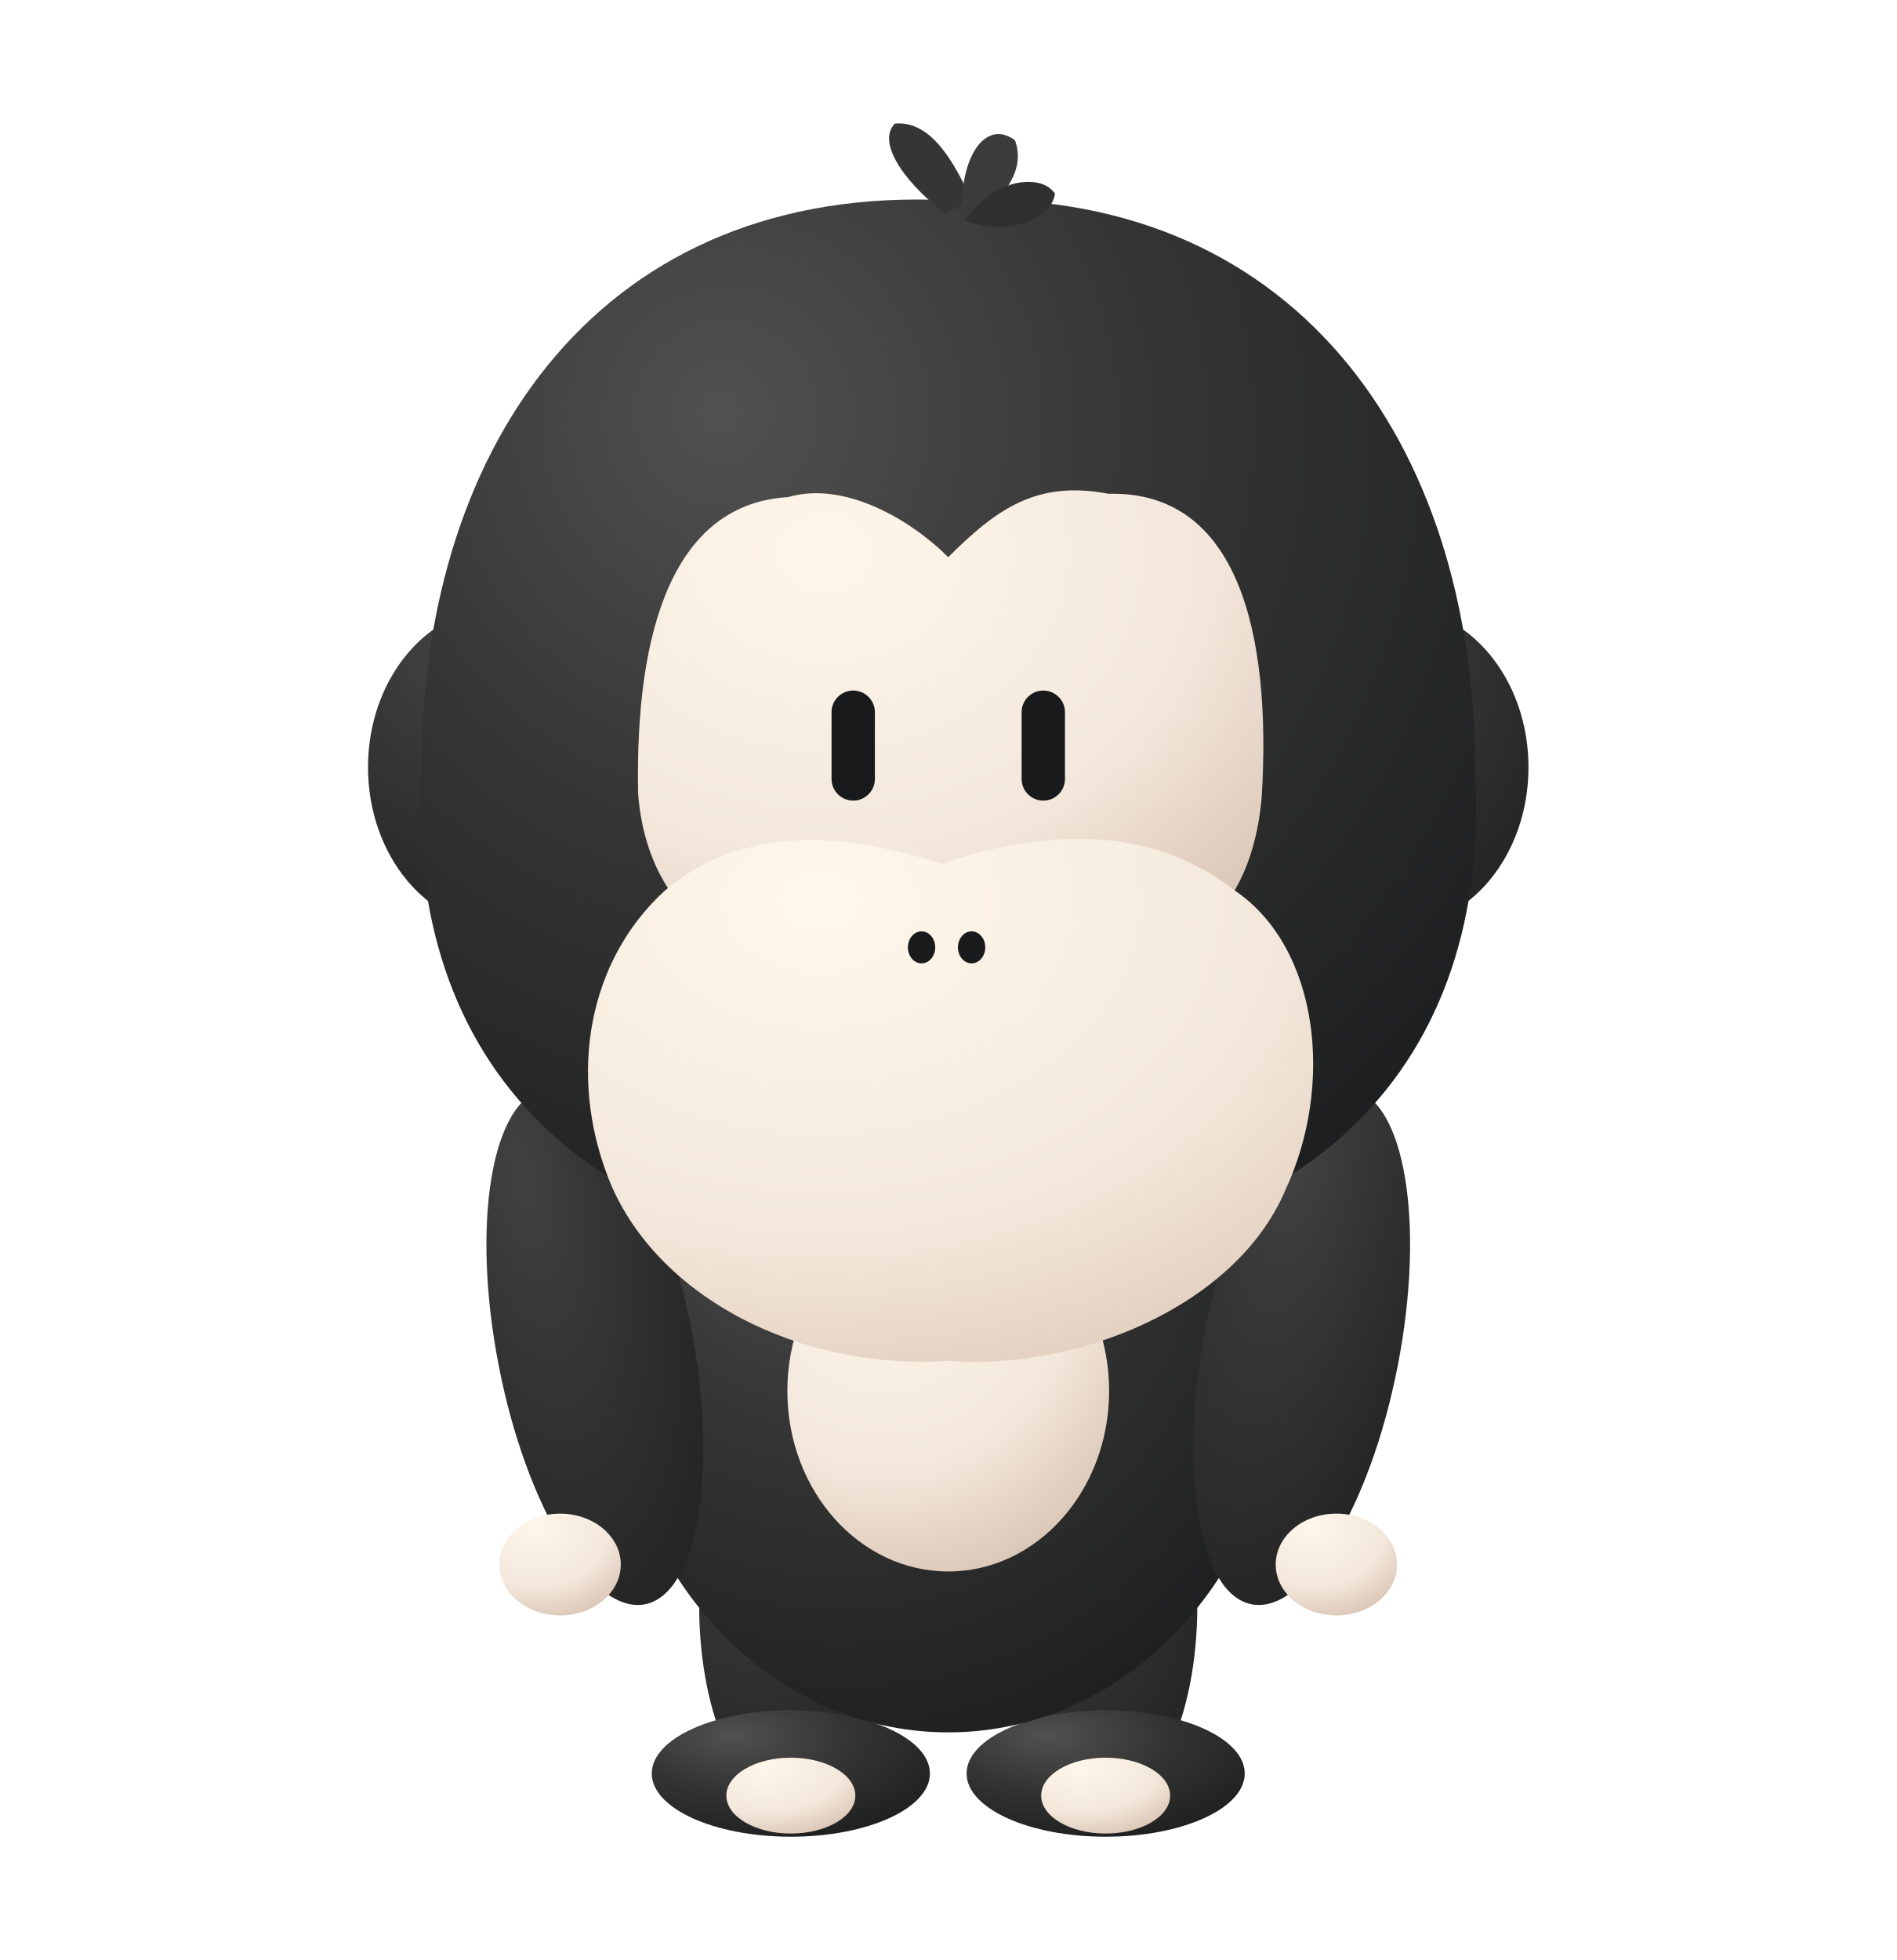
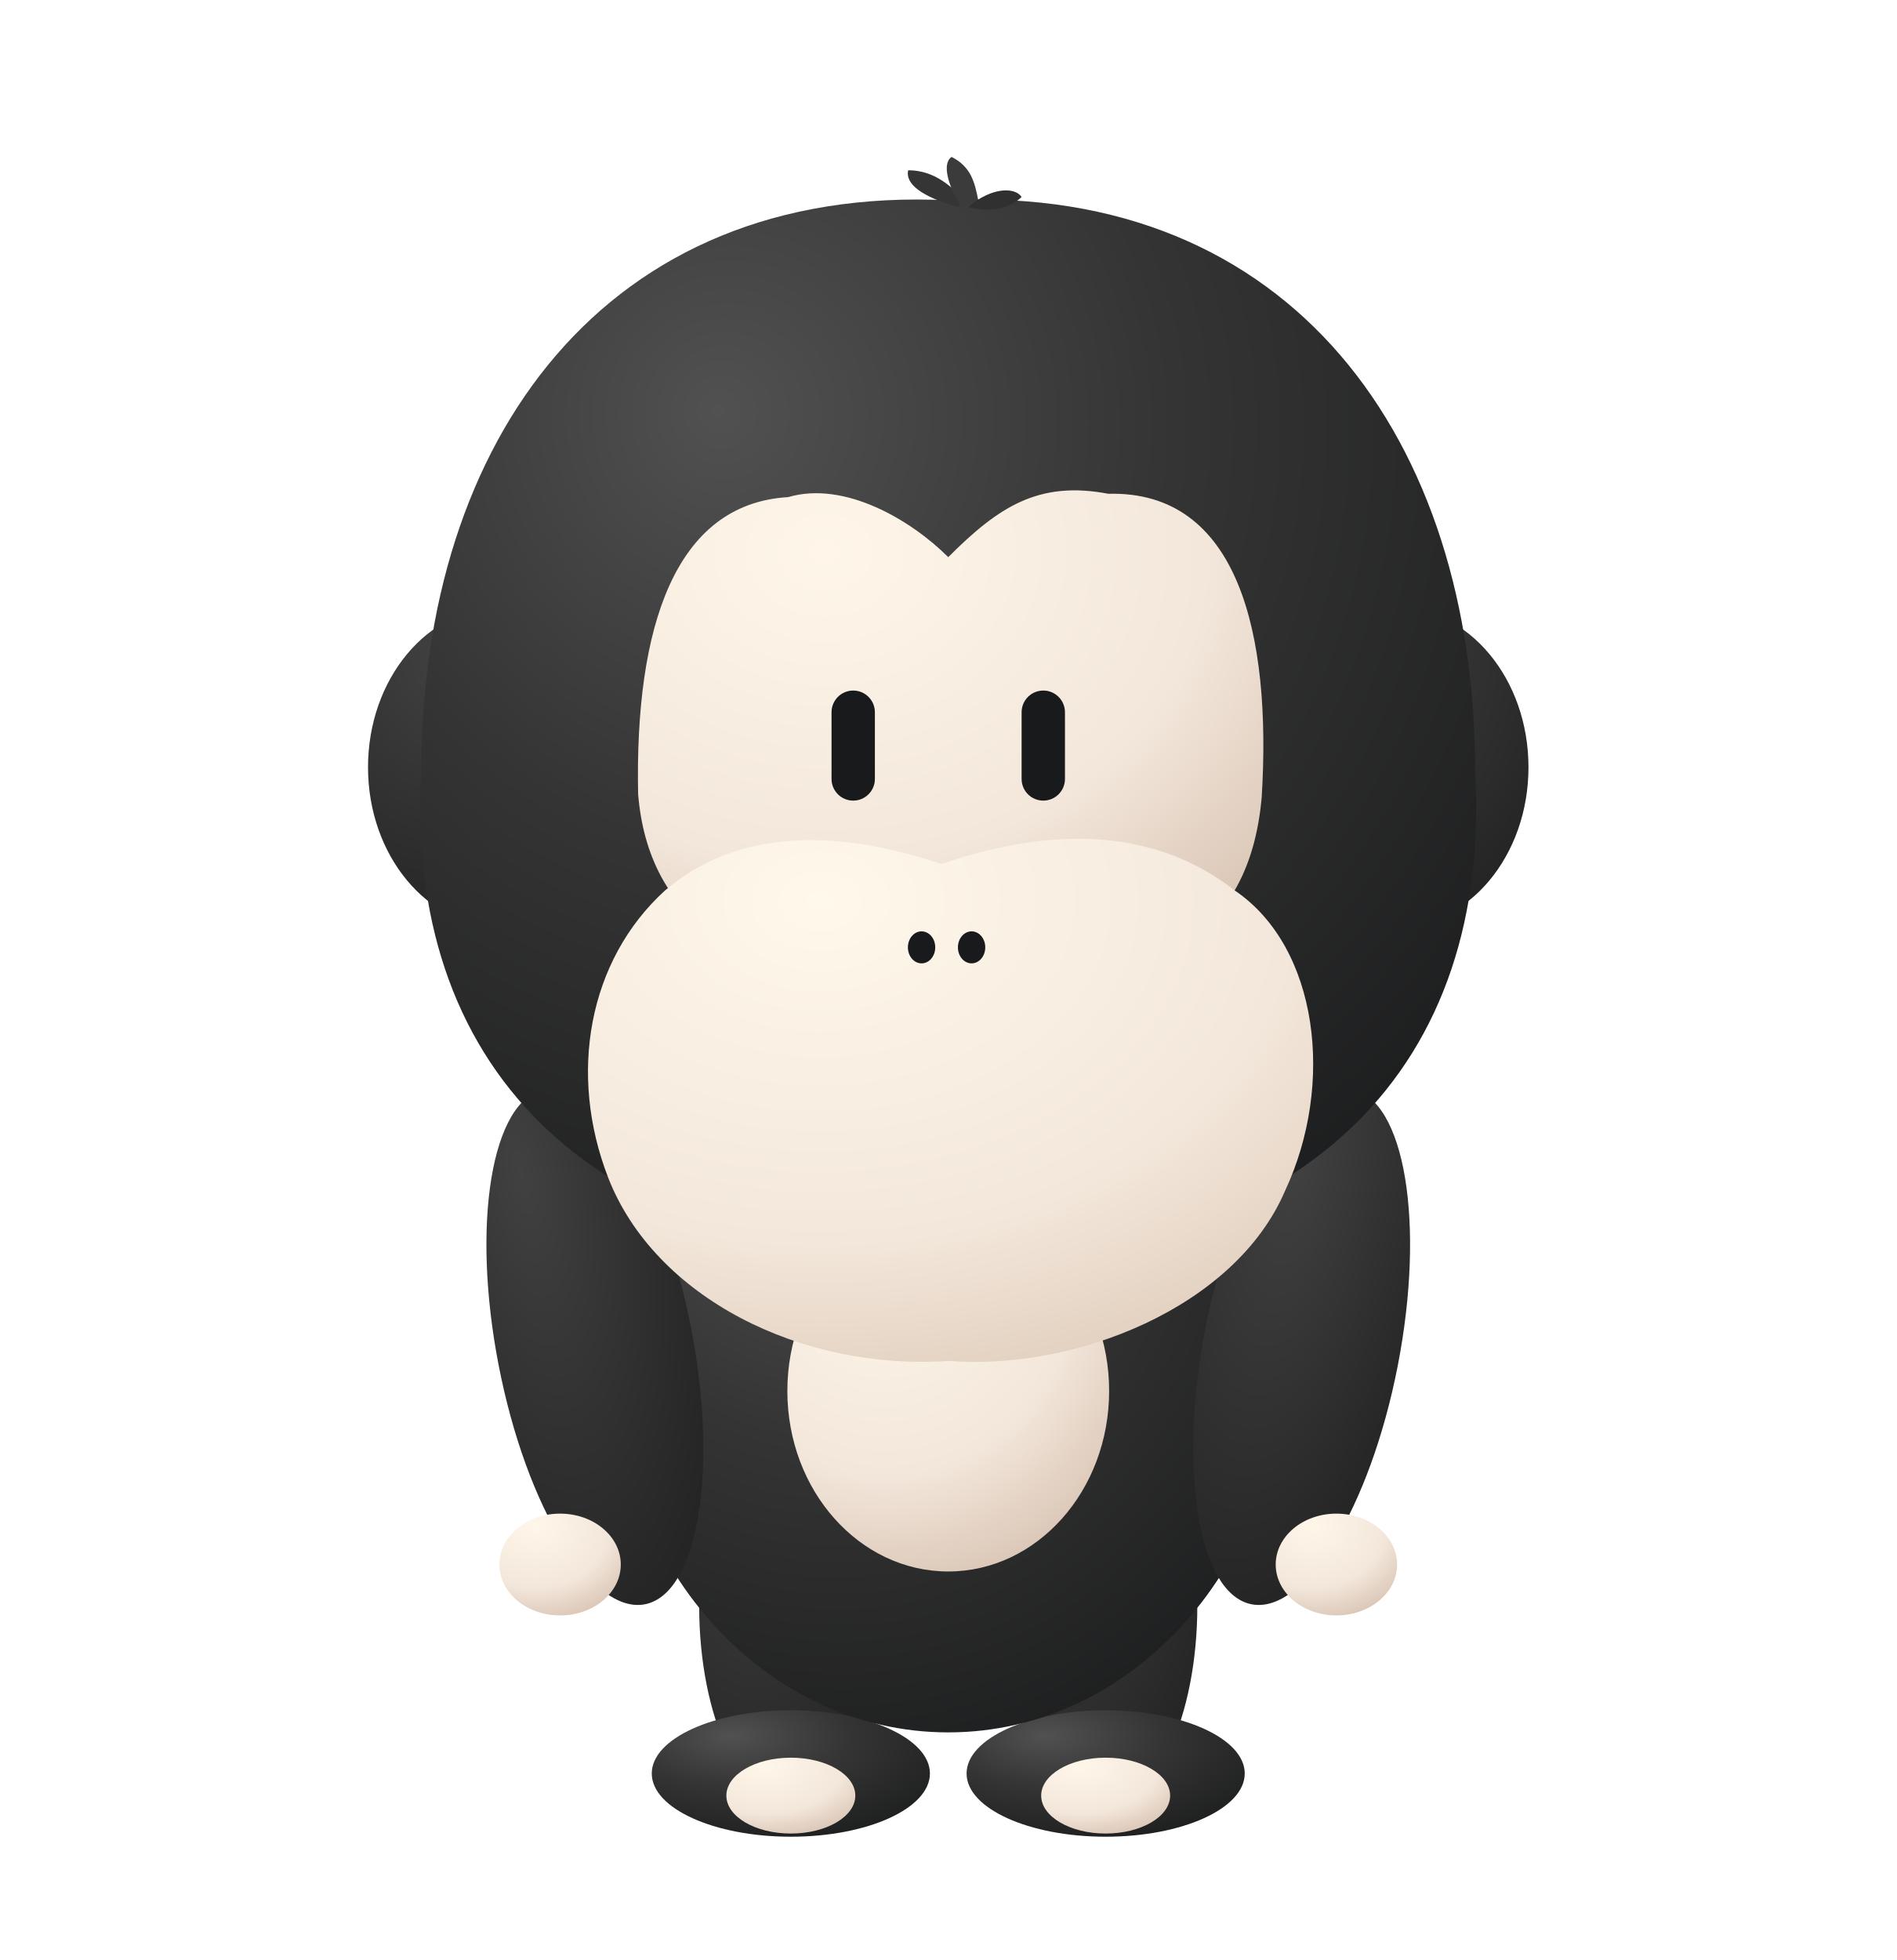
<svg xmlns="http://www.w3.org/2000/svg" viewBox="0 0 600 620" width="600" height="620" aria-label="릴라 새싹 릴라" data-level="2" data-role="lila-layered-artwork">
  <defs>
    <radialGradient id="furGrad" cx="36%" cy="23%" r="89%" fx="28%" fy="20%">
      <stop offset="0%" stop-color="#515151" />
      <stop offset="45%" stop-color="#343434" />
      <stop offset="100%" stop-color="#1B1C1D" />
    </radialGradient>
    <radialGradient id="furDark" cx="30%" cy="15%" r="98%">
      <stop offset="0%" stop-color="#424141" />
      <stop offset="100%" stop-color="#222223" />
    </radialGradient>
    <radialGradient id="skinGrad" cx="30%" cy="12%" r="98%">
      <stop offset="0%" stop-color="#FFF6EA" />
      <stop offset="62%" stop-color="#F3E7DB" />
      <stop offset="100%" stop-color="#D8C3B3" />
    </radialGradient>
    <radialGradient id="skinMuzzle" cx="32%" cy="12%" r="100%">
      <stop offset="0%" stop-color="#FFF8EB" />
      <stop offset="65%" stop-color="#F3E7DB" />
      <stop offset="100%" stop-color="#DFCCBA" />
    </radialGradient>
    <linearGradient id="gold" x1="0%" y1="0%" x2="100%" y2="100%">
      <stop offset="0%" stop-color="#FFE6A7" />
      <stop offset="45%" stop-color="#E4AE50" />
      <stop offset="100%" stop-color="#B27B2B" />
    </linearGradient>
    <linearGradient id="capeRed" x1="0%" y1="0%" x2="100%" y2="100%">
      <stop offset="0%" stop-color="#C84943" />
      <stop offset="100%" stop-color="#8C2424" />
    </linearGradient>
  </defs>
  <g id="character_root">
    <g id="leg_left" data-pivot="251.2,466">
      <ellipse cx="251.2" cy="508" rx="30.0" ry="64" fill="url(#furDark)" />
    </g>
    <g id="leg_right" data-pivot="348.8,466">
      <ellipse cx="348.8" cy="508" rx="30.0" ry="64" fill="url(#furDark)" />
    </g>
    <g id="foot_left" data-pivot="250.2,548">
      <ellipse cx="250.2" cy="561" rx="44.0" ry="20" fill="url(#furGrad)" />
      <ellipse cx="250.2" cy="568" rx="20.4" ry="12" fill="url(#skinGrad)" />
    </g>
    <g id="foot_right" data-pivot="349.8,548">
      <ellipse cx="349.8" cy="561" rx="44.0" ry="20" fill="url(#furGrad)" />
      <ellipse cx="349.8" cy="568" rx="20.4" ry="12" fill="url(#skinGrad)" />
    </g>
    <g id="body_torso">
      <ellipse cx="300" cy="429" rx="106" ry="119" fill="url(#furGrad)" />
    </g>
    <g id="belly_skin">
      <ellipse cx="300" cy="440" rx="50.9" ry="57.1" fill="url(#skinGrad)" />
    </g>
    <g id="arm_left" data-pivot="188.2,359">
      <ellipse cx="188.2" cy="426" rx="31" ry="83" transform="rotate(-11 188.2 426)" fill="url(#furDark)" />
      <ellipse cx="177.2" cy="494.9" rx="19.2" ry="16.1" fill="url(#skinGrad)" />
    </g>
    <g id="arm_right" data-pivot="411.8,359">
      <ellipse cx="411.8" cy="426" rx="31" ry="83" transform="rotate(11 411.8 426)" fill="url(#furDark)" />
      <ellipse cx="422.8" cy="494.9" rx="19.2" ry="16.1" fill="url(#skinGrad)" />
    </g>
    <g id="head_group" transform="translate(300 210) scale(1.055) translate(-300 -187)">
      <g id="ear_left">
        <ellipse cx="166" cy="218" rx="40" ry="48" fill="url(#furDark)" />
        <ellipse cx="166" cy="220" rx="19" ry="27" fill="#2A2A2A" />
      </g>
      <g id="ear_right">
        <ellipse cx="434" cy="218" rx="40" ry="48" fill="url(#furDark)" />
        <ellipse cx="434" cy="220" rx="19" ry="27" fill="#2A2A2A" />
      </g>
      <g id="head_skull">
        <path d="M300 48 C197 43 142 120 142 219 C137 306 190 365 300 367 C410 365 463 306 458 219 C458 120 403 43 300 48Z" fill="url(#furGrad)" />
      </g>
-       <g id="tuft_A" aria-label="짧게 옆으로 누운 3가닥 잔털">
-         <path d="M299 52 C285 41 279 30 284 25 C295 24 302 37 307 48Z" fill="#353535" />
-         <path d="M304 51 C304 33 312 24 320 30 C323 38 318 46 309 53Z" fill="#3B3B3B" />
-         <path d="M305 54 C314 41 328 40 332 46 C331 54 317 59 305 54Z" fill="#303031" />
+       <g id="tuft_A" aria-label="머리에 붙어 짧게 누운 세 가닥 잔털">
+         <path d="M303 50 C292 47 287 43 288 39 C296 39 301 44 305 48Z" fill="#353535" />
+         <path d="M304 50 C300 44 298 37 301 35 C307 38 308 43 309 48Z" fill="#3B3B3B" />
+         <path d="M306 50 C313 44 320 44 322 47 C319 50 313 52 306 50Z" fill="#303031" />
      </g>
      <g id="forehead_skin">
        <path d="M207 226 C206 176 218 139 252 137 C269 132 289 144 300 155 C315 140 327 132 348 136 C387 135 397 178 394 227 C390 272 358 285 301 288 C237 285 210 263 207 226Z" fill="url(#skinGrad)" />
      </g>
      <g id="muzzle_skin">
        <path d="M215 255 C236 237 265 236 298 247 C333 235 363 237 386 255 C411 272 416 313 401 345 C386 380 338 399 300 396 C256 399 212 377 198 341 C186 310 192 276 215 255Z" fill="url(#skinMuzzle)" />
      </g>
      <g id="eye_left">
        <rect x="265" y="195" width="13" height="33" rx="6.5" fill="#191A1B" />
      </g>
      <g id="eye_right">
        <rect x="322" y="195" width="13" height="33" rx="6.5" fill="#191A1B" />
      </g>
      <g id="nostril_left">
        <ellipse cx="292" cy="272" rx="4.1" ry="4.8" fill="#191A1B" />
      </g>
      <g id="nostril_right">
        <ellipse cx="307" cy="272" rx="4.1" ry="4.8" fill="#191A1B" />
      </g>
    </g>
  </g>
</svg>
